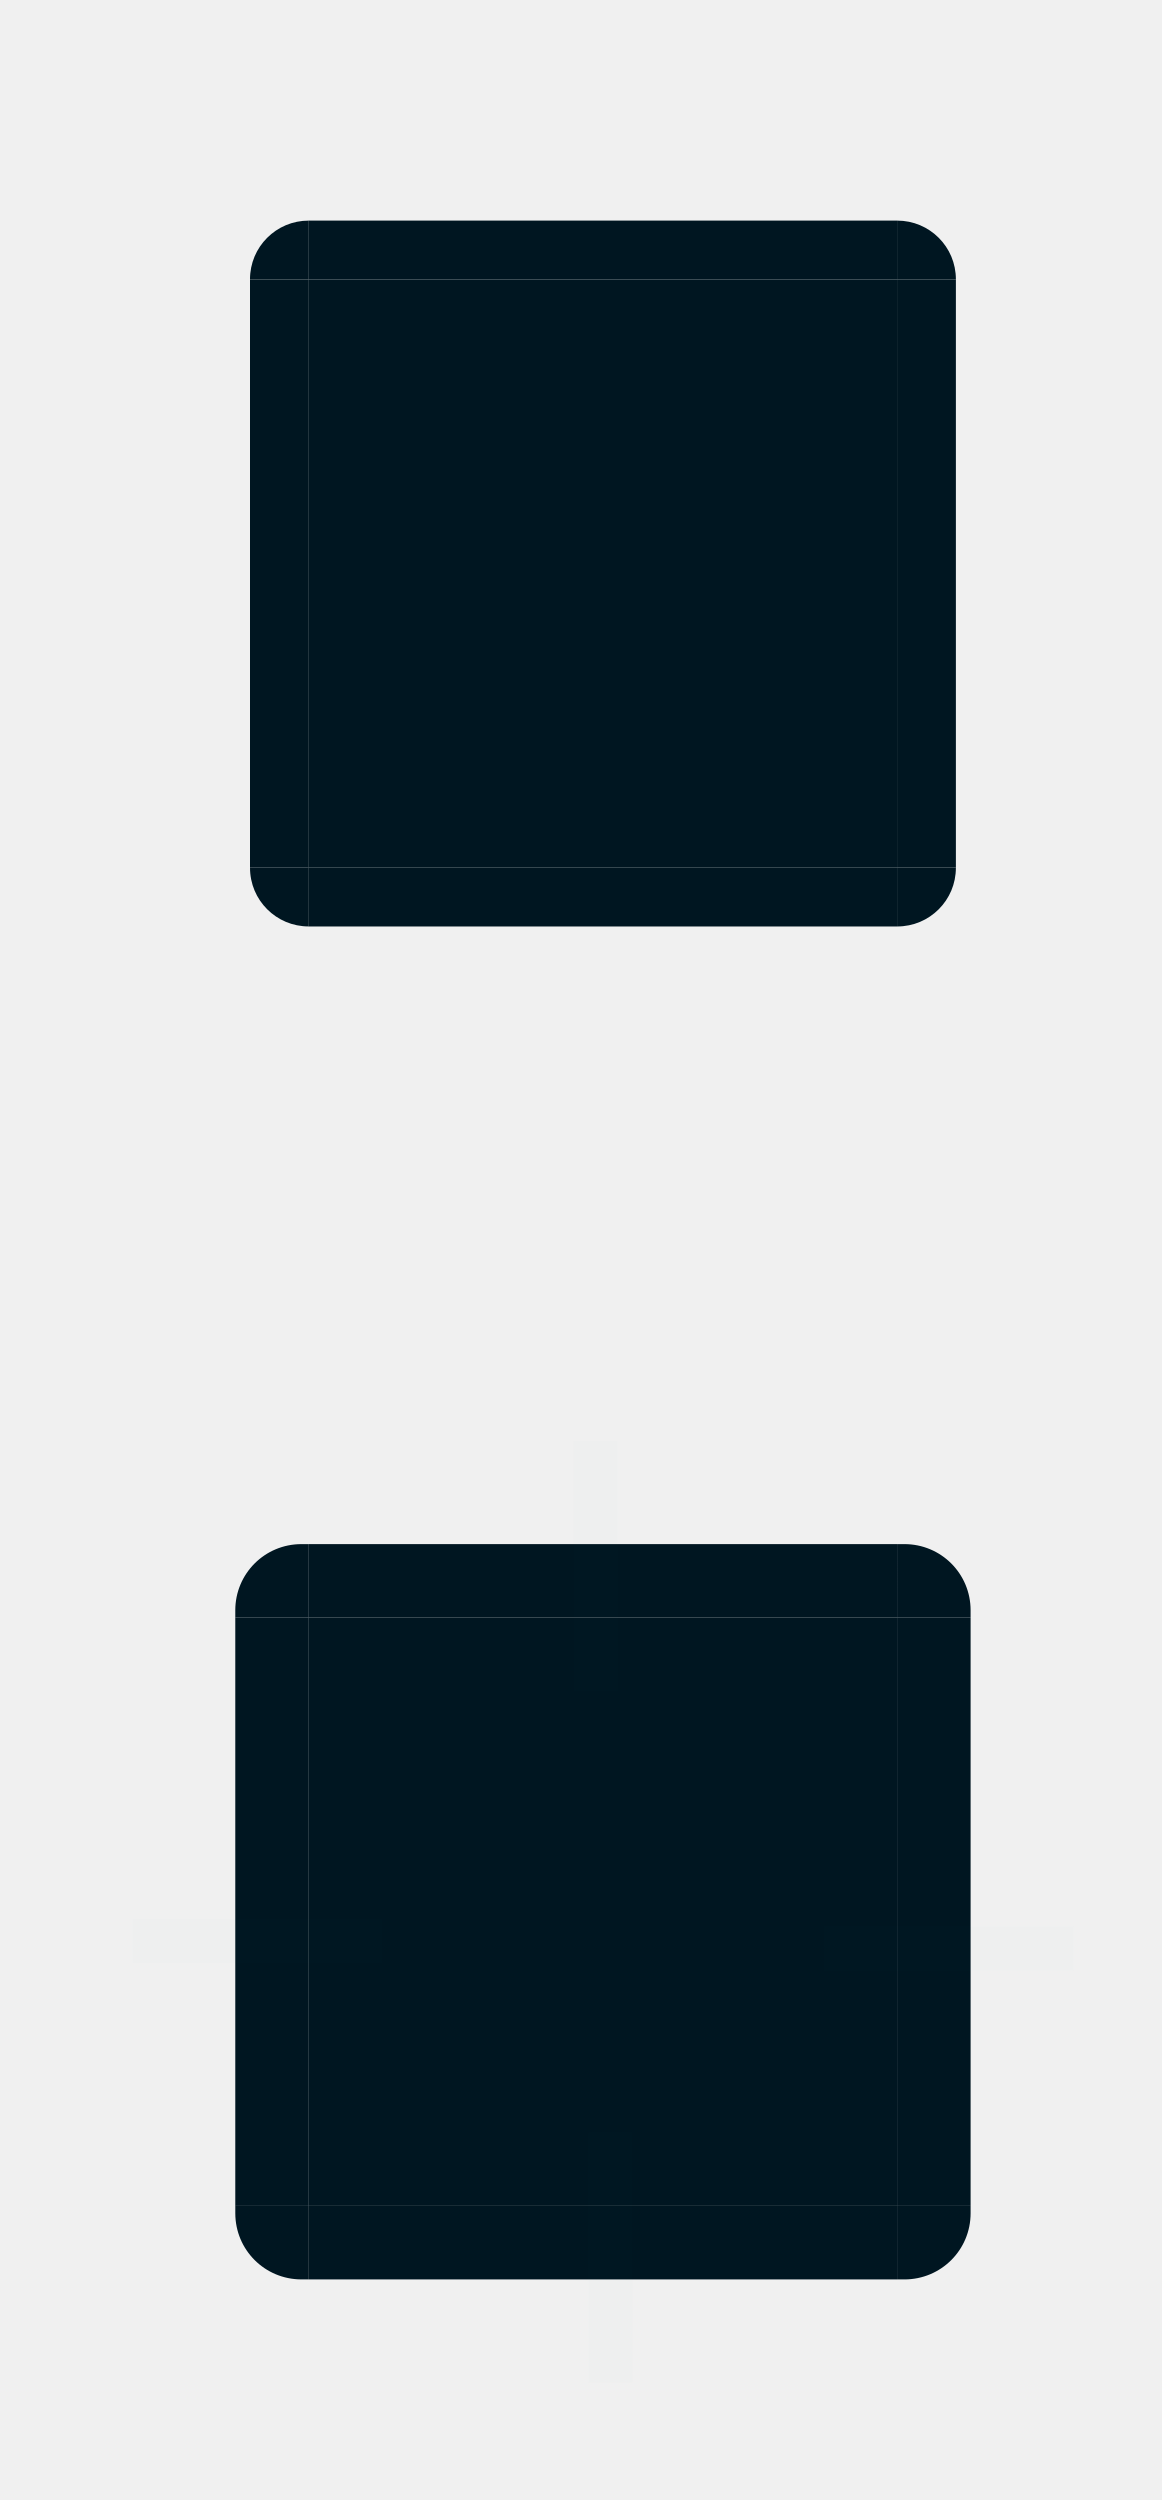
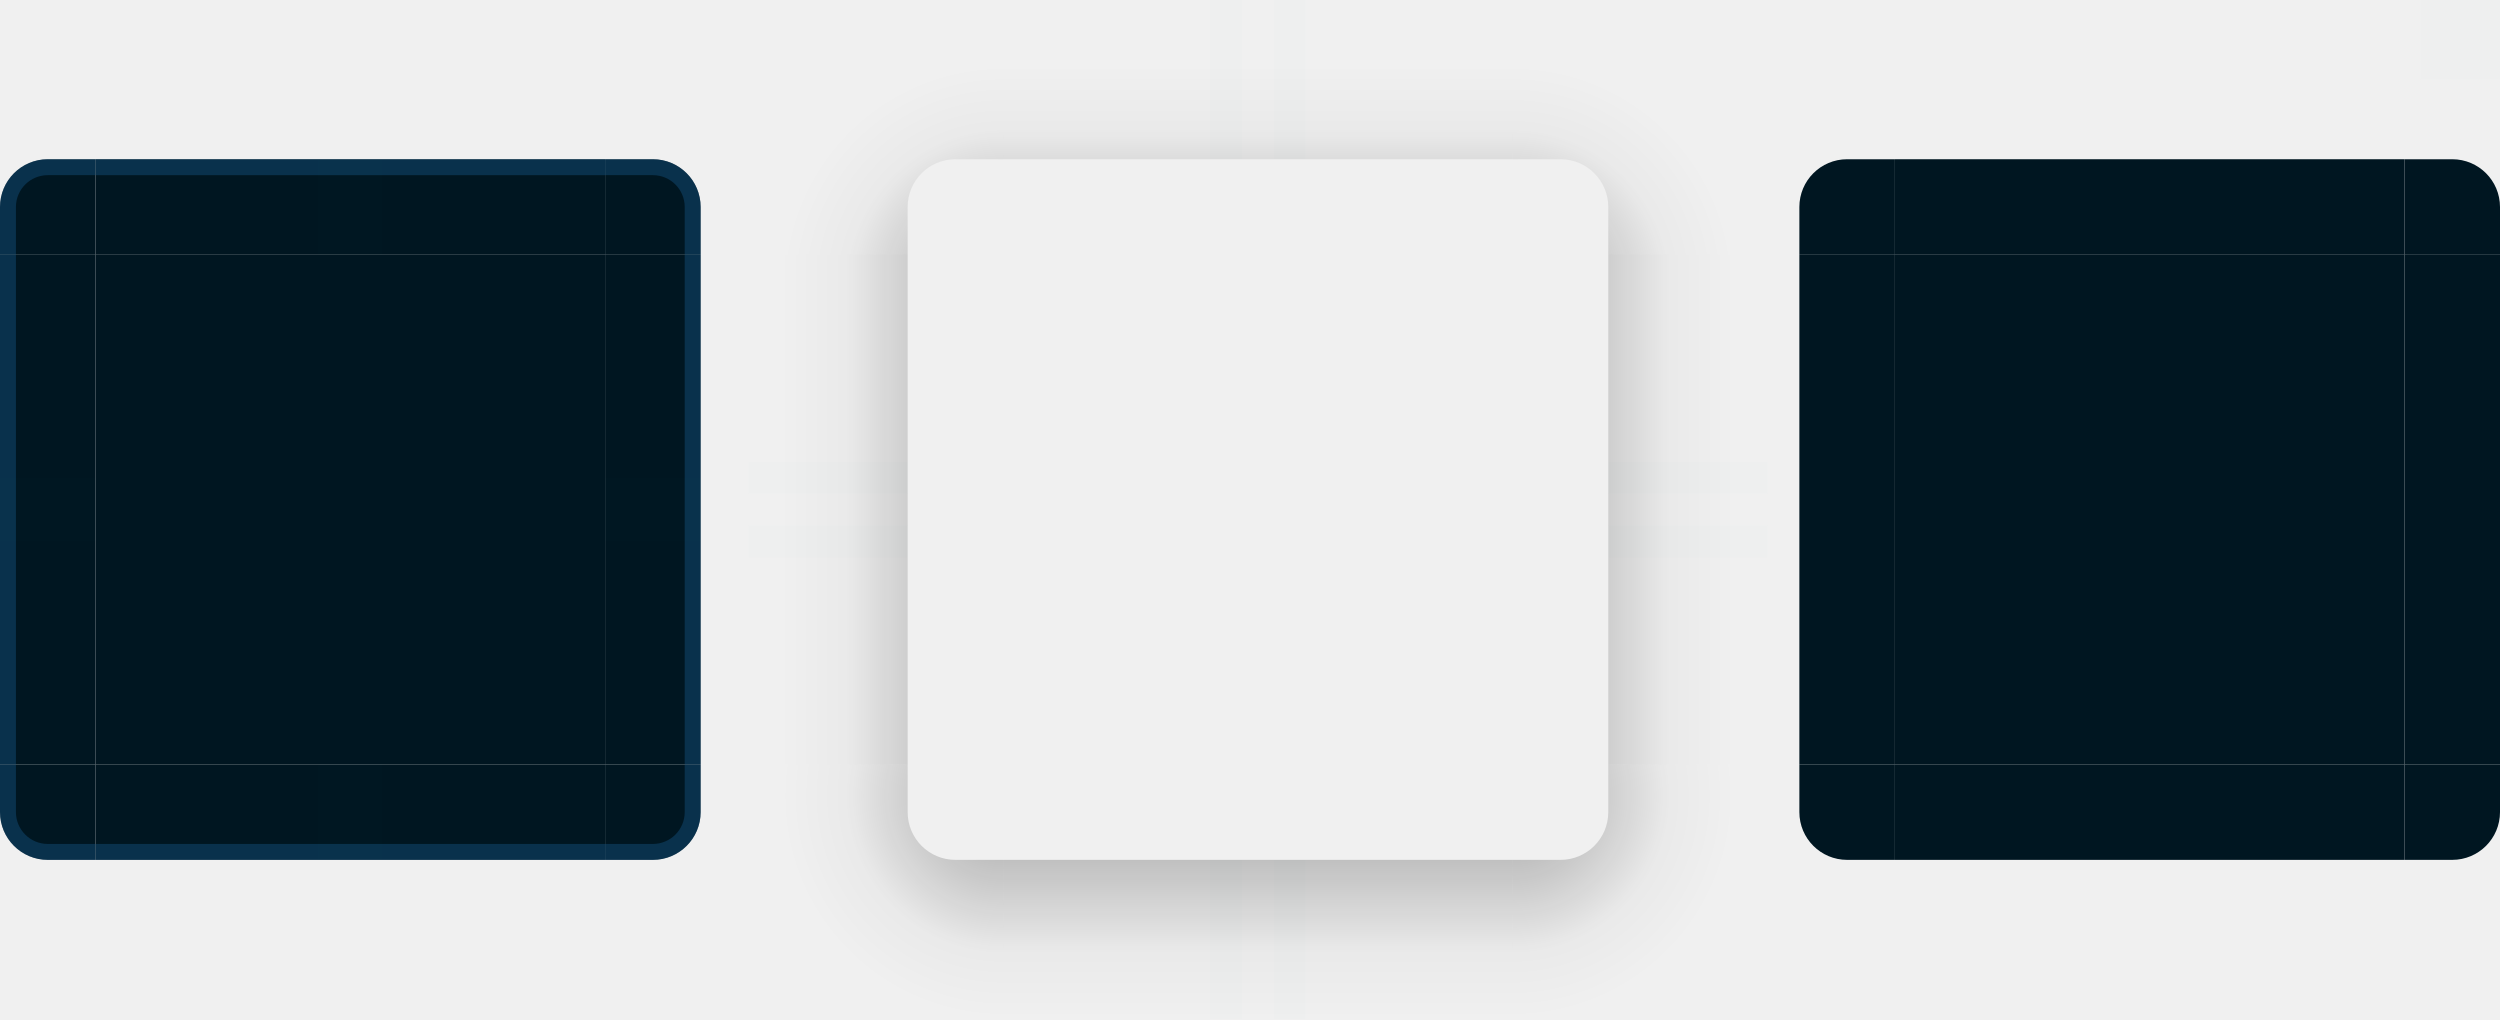
- <svg xmlns="http://www.w3.org/2000/svg" xmlns:xlink="http://www.w3.org/1999/xlink" version="1.1" id="svg2" height="170" width="79">
-   <defs id="defs4">
-     <linearGradient id="linearGradient3989">
-       <stop id="stop3991" offset="0" style="stop-color:#000000;stop-opacity:0.784;" />
-       <stop style="stop-color:#000000;stop-opacity:0.294;" offset="0.5" id="stop3997" />
-       <stop id="stop3999" offset="0.75" style="stop-color:#000000;stop-opacity:0.078;" />
-       <stop id="stop3993" offset="1" style="stop-color:#000000;stop-opacity:0;" />
+ <svg xmlns="http://www.w3.org/2000/svg" xmlns:xlink="http://www.w3.org/1999/xlink" id="svg2" height="64" viewBox="0 0 157 64" width="157" version="1.1">
+   <style id="current-color-scheme" type="text/css">.ColorScheme-Highlight { color:#1d212f; }
+ .ColorScheme-Background { 
+     color:#1d2030;
+     stop-color:#1d2030;
+ }
+ </style>
+   <defs id="defs15">
+     <style type="text/css" id="style5" />
+     <linearGradient id="shadow-side" gradientUnits="userSpaceOnUse">
+       <stop id="stop1762" offset="0" style="stop-color:#000;stop-opacity:.2" />
+       <stop id="stop1760" offset=".333" style="stop-color:#000;stop-opacity:.1" />
+       <stop id="stop1758" offset=".5" style="stop-color:#000;stop-opacity:.05" />
+       <stop id="stop1756" offset=".583" style="stop-color:#000;stop-opacity:.025" />
+       <stop id="stop1754" offset="1" style="stop-color:#000;stop-opacity:0" />
    </linearGradient>
-     <linearGradient id="linearGradient3115">
-       <stop style="stop-color:#ffffff;stop-opacity:1;" offset="0" id="stop3117" />
-       <stop id="stop3119" offset="0.385" style="stop-color:#000000;stop-opacity:0.255;" />
-       <stop style="stop-color:#000000;stop-opacity:0.094;" offset="0.692" id="stop3121" />
-       <stop style="stop-color:#000000;stop-opacity:0;" offset="1" id="stop3123" />
+     <linearGradient id="shadow-corner" gradientUnits="userSpaceOnUse">
+       <stop id="stop11958" offset="0" style="stop-color:#000;stop-opacity:1" />
+       <stop id="stop11960" offset=".286" style="stop-color:#000;stop-opacity:.2" />
+       <stop id="stop11962" offset=".524" style="stop-color:#000;stop-opacity:.1" />
+       <stop id="stop11966" offset=".643" style="stop-color:#000;stop-opacity:.05" />
+       <stop id="stop11968" offset=".702" style="stop-color:#000;stop-opacity:.025" />
+       <stop id="stop11970" offset="1" style="stop-color:#000;stop-opacity:0" />
    </linearGradient>
-     <linearGradient id="linearGradient3105">
-       <stop style="stop-color:#ffffff;stop-opacity:1;" offset="0" id="stop3107" />
-       <stop id="stop3109" offset="0.385" style="stop-color:#000000;stop-opacity:0.255;" />
-       <stop style="stop-color:#000000;stop-opacity:0.094;" offset="0.692" id="stop3111" />
-       <stop style="stop-color:#000000;stop-opacity:0;" offset="1" id="stop3113" />
-     </linearGradient>
-     <linearGradient id="linearGradient3095">
-       <stop style="stop-color:#ffffff;stop-opacity:1;" offset="0" id="stop3097" />
-       <stop id="stop3099" offset="0.385" style="stop-color:#000000;stop-opacity:0.314;" />
-       <stop style="stop-color:#000000;stop-opacity:0.118;" offset="0.692" id="stop3101" />
-       <stop style="stop-color:#000000;stop-opacity:0;" offset="1" id="stop3103" />
-     </linearGradient>
-     <linearGradient id="linearGradient3085">
-       <stop style="stop-color:#ffffff;stop-opacity:1;" offset="0" id="stop3087" />
-       <stop id="stop3089" offset="0.385" style="stop-color:#000000;stop-opacity:0.255;" />
-       <stop style="stop-color:#000000;stop-opacity:0.094;" offset="0.692" id="stop3091" />
-       <stop style="stop-color:#000000;stop-opacity:0;" offset="1" id="stop3093" />
-     </linearGradient>
-     <linearGradient id="linearGradient3884">
-       <stop id="stop3886" offset="0" style="stop-color:#000000;stop-opacity:0.314;" />
-       <stop style="stop-color:#000000;stop-opacity:0.118;" offset="0.5" id="stop3892" />
-       <stop id="stop3888" offset="1" style="stop-color:#000000;stop-opacity:0;" />
-     </linearGradient>
-     <linearGradient id="linearGradient3827">
-       <stop id="stop3829" offset="0" style="stop-color:#ffffff;stop-opacity:1;" />
-       <stop style="stop-color:#000000;stop-opacity:0.255;" offset="0.455" id="stop3835" />
-       <stop id="stop3837" offset="0.727" style="stop-color:#000000;stop-opacity:0.094;" />
-       <stop id="stop3831" offset="1" style="stop-color:#000000;stop-opacity:0;" />
-     </linearGradient>
-     <radialGradient gradientTransform="matrix(1.999999,-4.7534163e-7,4.7534182e-7,2,-44.99998,-4.99998)" gradientUnits="userSpaceOnUse" r="6.5" fy="5" fx="45" cy="5" cx="45" id="radialGradient3833" xlink:href="#linearGradient3095" />
-     <radialGradient r="6.5" fy="5" fx="45" cy="5" cx="45" gradientTransform="matrix(1.999999,6.4082701e-6,-6.4082513e-6,1.999994,-44.99994,-5.000256)" gradientUnits="userSpaceOnUse" id="radialGradient3849" xlink:href="#linearGradient3095" />
-     <radialGradient r="6.5" fy="5" fx="45" cy="5" cx="45" gradientTransform="matrix(1.999999,-3.9824053e-7,3.9823958e-7,1.999994,-44.99998,-4.99995)" gradientUnits="userSpaceOnUse" id="radialGradient3861" xlink:href="#linearGradient3095" />
-     <radialGradient r="6.5" fy="5" fx="45" cy="5" cx="45" gradientTransform="matrix(2,3.2965234e-7,-3.2965237e-7,2,-44.99999,-5.000015)" gradientUnits="userSpaceOnUse" id="radialGradient3873" xlink:href="#linearGradient3095" />
-     <linearGradient gradientUnits="userSpaceOnUse" y2="709.362" x2="253" y1="717.362" x1="253" id="linearGradient3890" xlink:href="#linearGradient3884" />
-     <linearGradient gradientUnits="userSpaceOnUse" y2="711.362" x2="253" y1="717.362" x1="253" id="linearGradient3890-6" xlink:href="#linearGradient3884-0" />
-     <linearGradient id="linearGradient3884-0">
-       <stop id="stop3886-6" offset="0" style="stop-color:#000000;stop-opacity:0.255;" />
-       <stop style="stop-color:#000000;stop-opacity:0.094;" offset="0.5" id="stop3892-3" />
-       <stop id="stop3888-8" offset="1" style="stop-color:#000000;stop-opacity:0;" />
-     </linearGradient>
-     <linearGradient xlink:href="#linearGradient3884" id="linearGradient3920" gradientUnits="userSpaceOnUse" x1="253" y1="717.362" x2="253" y2="709.362" />
-     <linearGradient y2="709.362" x2="253" y1="717.362" x1="253" gradientUnits="userSpaceOnUse" id="linearGradient3959" xlink:href="#linearGradient3884" />
-     <linearGradient y2="709.362" x2="253" y1="717.362" x1="253" gradientUnits="userSpaceOnUse" id="linearGradient3971" xlink:href="#linearGradient3884" />
-     <radialGradient r="6.5" fy="5" fx="45" cy="5" cx="45" gradientTransform="matrix(1.692308,0,0,1.692308,-31.15384,-3.461538)" gradientUnits="userSpaceOnUse" id="radialGradient4067" xlink:href="#linearGradient3827" />
-     <radialGradient r="6.5" fy="5" fx="45" cy="5" cx="45" gradientTransform="matrix(1.692308,0,0,1.692308,-31.15384,-3.461538)" gradientUnits="userSpaceOnUse" id="radialGradient4069" xlink:href="#linearGradient3827" />
-     <radialGradient r="6.5" fy="5" fx="45" cy="5" cx="45" gradientTransform="matrix(1.692308,0,0,1.692308,-31.15384,-3.461538)" gradientUnits="userSpaceOnUse" id="radialGradient4071" xlink:href="#linearGradient3827" />
-     <radialGradient r="6.5" fy="5" fx="45" cy="5" cx="45" gradientTransform="matrix(1.692308,0,0,1.692308,-31.15384,-3.461538)" gradientUnits="userSpaceOnUse" id="radialGradient4073" xlink:href="#linearGradient3827" />
-     <linearGradient y2="711.362" x2="253" y1="717.362" x1="253" gradientUnits="userSpaceOnUse" id="linearGradient4075" xlink:href="#linearGradient3884" />
-     <linearGradient y2="711.362" x2="253" y1="717.362" x1="253" gradientUnits="userSpaceOnUse" id="linearGradient4077" xlink:href="#linearGradient3884-0" />
-     <linearGradient y2="711.362" x2="253" y1="717.362" x1="253" gradientUnits="userSpaceOnUse" id="linearGradient4079" xlink:href="#linearGradient3884-0" />
-     <linearGradient y2="711.362" x2="253" y1="717.362" x1="253" gradientUnits="userSpaceOnUse" id="linearGradient4081" xlink:href="#linearGradient3884" />
-     <clipPath id="clipPath3131" clipPathUnits="userSpaceOnUse">
-       <rect y="702.362" x="340" height="25" width="25" id="rect3143" style="fill:#ff0000;stroke:none" />
-     </clipPath>
-     <clipPath id="clipPath3135" clipPathUnits="userSpaceOnUse">
-       <rect y="702.362" x="340" height="25" width="25" id="rect3147" style="fill:#ff0000;stroke:none" />
-     </clipPath>
-     <clipPath id="clipPath62" clipPathUnits="userSpaceOnUse">
-       <rect style="fill:#ff00ff;stroke:none" id="rect3157" width="30" height="25" x="310" y="702.362" />
-     </clipPath>
-     <clipPath id="clipPath4030" clipPathUnits="userSpaceOnUse">
-       <rect y="702.362" x="340" height="25" width="25" id="rect4052" style="fill:#ff0000;stroke:none" />
-     </clipPath>
-     <clipPath id="clipPath3181" clipPathUnits="userSpaceOnUse">
-       <rect style="fill:#008000;fill-opacity:1;stroke:none" id="rect3103" width="25" height="25" x="416" y="816.362" />
-     </clipPath>
-     <clipPath id="clipPath3180" clipPathUnits="userSpaceOnUse">
-       <rect style="fill:#008000;fill-opacity:1;stroke:none" id="rect3112" width="25" height="25" x="361" y="816.362" />
-     </clipPath>
-     <clipPath id="clipPath3184" clipPathUnits="userSpaceOnUse">
-       <rect style="fill:#ffff00;fill-opacity:1;stroke:none" id="rect3126" width="30" height="25" x="386" y="816.362" />
-     </clipPath>
-     <clipPath id="clipPath73" clipPathUnits="userSpaceOnUse">
-       <rect y="871.362" x="386" height="25" width="30" id="rect3132" style="fill:#ffff00;fill-opacity:1;stroke:none" />
-     </clipPath>
-     <clipPath id="clipPath3196" clipPathUnits="userSpaceOnUse">
-       <rect style="fill:#008000;fill-opacity:1;stroke:none" id="rect3138" width="25" height="25" x="416" y="871.362" />
-     </clipPath>
-     <clipPath id="clipPath3192" clipPathUnits="userSpaceOnUse">
-       <rect y="871.362" x="361" height="25" width="25" id="rect3144" style="fill:#008000;fill-opacity:1;stroke:none" />
-     </clipPath>
-     <clipPath id="clipPath80" clipPathUnits="userSpaceOnUse">
-       <rect y="-386" x="841.362" height="25" width="30" id="rect3164" style="fill:#008000;fill-opacity:1;stroke:none" transform="rotate(90)" />
-     </clipPath>
-     <clipPath id="clipPath3190" clipPathUnits="userSpaceOnUse">
-       <rect y="-441" x="841.362" height="25" width="30" id="rect3172" style="fill:#008000;fill-opacity:1;stroke:none" transform="rotate(90)" />
-     </clipPath>
-     <clipPath id="clipPath3105" clipPathUnits="userSpaceOnUse">
-       <path clip-path="none" id="path3107" d="m 635,787.362 h 25 v 25 h -25 z" style="fill:#00000f;fill-opacity:1;stroke:none" />
-     </clipPath>
-     <clipPath id="clipPath3103" clipPathUnits="userSpaceOnUse">
-       <path style="fill:#00000f;fill-opacity:1;stroke:none" d="m 580,787.362 h 25 v 25 h -25 z" id="path3105" />
-     </clipPath>
-     <clipPath id="clipPath90" clipPathUnits="userSpaceOnUse">
-       <path style="fill:#00000f;fill-opacity:1;stroke:none" d="m 605,787.362 h 30 v 25 h -30 z" id="path88" />
-     </clipPath>
-     <clipPath id="clipPath3102" clipPathUnits="userSpaceOnUse">
-       <path style="fill:#00000f;fill-opacity:1;stroke:none" d="m 635,842.362 h 25 v 25 h -25 z" id="path3104" />
-     </clipPath>
-     <clipPath id="clipPath3101" clipPathUnits="userSpaceOnUse">
-       <path style="fill:#00000f;fill-opacity:1;stroke:none" d="m 580,842.362 h 25 v 25 h -25 z" id="path3103" />
-     </clipPath>
-     <clipPath id="clipPath3109" clipPathUnits="userSpaceOnUse">
-       <path style="fill:#00000f;fill-opacity:1;stroke:none" d="m 635,812.362 h 25 v 30 h -25 z" id="path3101" />
-     </clipPath>
-     <clipPath id="clipPath3107" clipPathUnits="userSpaceOnUse">
-       <path style="fill:#00000f;fill-opacity:1;stroke:none" d="m 605,842.362 h 30 v 25 h -30 z" id="path3109" />
-     </clipPath>
-     <clipPath id="clipPath102" clipPathUnits="userSpaceOnUse">
-       <path id="path100" d="m 605,812.362 v 30 h -25 v -30 z" style="fill:#00000f;fill-opacity:1;stroke:none" />
-     </clipPath>
-     <filter style="color-interpolation-filters:sRGB" y="-0.2" x="-0.2" height="10" width="10" id="filter3961">
-       <feFlood result="flood" flood-color="rgb(0,0,0)" flood-opacity="0.5" id="feFlood3963" />
-       <feComposite result="composite1" operator="in" in="flood" in2="SourceGraphic" id="feComposite3965" />
-       <feGaussianBlur result="blur" stdDeviation="6" id="feGaussianBlur3967" />
-       <feOffset result="offset" dy="0" dx="0" id="feOffset3969" />
-       <feComposite result="composite2" operator="over" in="SourceGraphic" in2="offset" id="feComposite3971" />
-     </filter>
-     <clipPath id="clipPath4002" clipPathUnits="userSpaceOnUse">
-       <rect ry="4.5911967e-13" y="767.362" x="525" height="30" width="30" id="rect4014" style="fill:#000000;fill-opacity:1;stroke:none" />
-     </clipPath>
-     <clipPath id="clipPath4009" clipPathUnits="userSpaceOnUse">
-       <rect ry="4.5911967e-13" y="767.362" x="510" height="30" width="10" id="rect4031" style="fill:#000000;fill-opacity:1;stroke:none" />
-     </clipPath>
-     <linearGradient y2="711.362" x2="253" y1="717.362" x1="253" gradientUnits="userSpaceOnUse" id="linearGradient3971-9" xlink:href="#linearGradient3884-9" />
-     <linearGradient id="linearGradient3884-9">
-       <stop id="stop3886-4" offset="0" style="stop-color:#000000;stop-opacity:0.255;" />
-       <stop style="stop-color:#000000;stop-opacity:0.094;" offset="0.5" id="stop3892-9" />
-       <stop id="stop3888-6" offset="1" style="stop-color:#000000;stop-opacity:0;" />
-     </linearGradient>
-     <linearGradient y2="711.362" x2="253" y1="717.362" x1="253" gradientUnits="userSpaceOnUse" id="linearGradient3959-4" xlink:href="#linearGradient3884-0-2" />
-     <linearGradient id="linearGradient3884-0-2">
-       <stop id="stop3886-6-3" offset="0" style="stop-color:#000000;stop-opacity:0.255;" />
-       <stop style="stop-color:#000000;stop-opacity:0.094;" offset="0.5" id="stop3892-3-9" />
-       <stop id="stop3888-8-5" offset="1" style="stop-color:#000000;stop-opacity:0;" />
-     </linearGradient>
-     <linearGradient xlink:href="#linearGradient3884-0-2" id="linearGradient3920-5" gradientUnits="userSpaceOnUse" x1="253" y1="717.362" x2="253" y2="711.362" />
-     <linearGradient id="linearGradient3106">
-       <stop id="stop3108" offset="0" style="stop-color:#000000;stop-opacity:0.255;" />
-       <stop style="stop-color:#000000;stop-opacity:0.094;" offset="0.5" id="stop3110" />
-       <stop id="stop3112" offset="1" style="stop-color:#000000;stop-opacity:0;" />
-     </linearGradient>
-     <linearGradient gradientUnits="userSpaceOnUse" y2="711.362" x2="253" y1="717.362" x1="253" id="linearGradient3890-8" xlink:href="#linearGradient3884-9" />
-     <linearGradient id="linearGradient3115-9">
-       <stop id="stop3117-8" offset="0" style="stop-color:#000000;stop-opacity:0.255;" />
-       <stop style="stop-color:#000000;stop-opacity:0.094;" offset="0.5" id="stop3119-0" />
-       <stop id="stop3121-4" offset="1" style="stop-color:#000000;stop-opacity:0;" />
-     </linearGradient>
-     <radialGradient r="6.5" fy="5" fx="45" cy="5" cx="45" gradientTransform="matrix(1.692308,0,0,1.692308,-31.15384,-3.461538)" gradientUnits="userSpaceOnUse" id="radialGradient3873-1" xlink:href="#linearGradient3827-4" />
-     <linearGradient id="linearGradient3827-4">
-       <stop id="stop3829-1" offset="0" style="stop-color:#ffffff;stop-opacity:1;" />
-       <stop style="stop-color:#000000;stop-opacity:0.255;" offset="0.455" id="stop3835-4" />
-       <stop id="stop3837-7" offset="0.727" style="stop-color:#000000;stop-opacity:0.094;" />
-       <stop id="stop3831-2" offset="1" style="stop-color:#000000;stop-opacity:0;" />
-     </linearGradient>
-     <radialGradient r="6.5" fy="5" fx="45" cy="5" cx="45" gradientTransform="matrix(1.692308,0,0,1.692308,-31.15384,-3.461538)" gradientUnits="userSpaceOnUse" id="radialGradient3861-6" xlink:href="#linearGradient3827-4" />
-     <linearGradient id="linearGradient3130">
-       <stop id="stop3132" offset="0" style="stop-color:#ffffff;stop-opacity:1;" />
-       <stop style="stop-color:#000000;stop-opacity:0.255;" offset="0.455" id="stop3134" />
-       <stop id="stop3136" offset="0.727" style="stop-color:#000000;stop-opacity:0.094;" />
-       <stop id="stop3138" offset="1" style="stop-color:#000000;stop-opacity:0;" />
-     </linearGradient>
-     <radialGradient r="6.5" fy="5" fx="45" cy="5" cx="45" gradientTransform="matrix(1.692308,0,0,1.692308,-31.15384,-3.461538)" gradientUnits="userSpaceOnUse" id="radialGradient3849-5" xlink:href="#linearGradient3827-4" />
-     <linearGradient id="linearGradient3141">
-       <stop id="stop3143" offset="0" style="stop-color:#ffffff;stop-opacity:1;" />
-       <stop style="stop-color:#000000;stop-opacity:0.255;" offset="0.455" id="stop3145" />
-       <stop id="stop3147" offset="0.727" style="stop-color:#000000;stop-opacity:0.094;" />
-       <stop id="stop3149" offset="1" style="stop-color:#000000;stop-opacity:0;" />
-     </linearGradient>
-     <radialGradient gradientTransform="matrix(1.692308,0,0,1.692308,-31.15384,-3.461538)" gradientUnits="userSpaceOnUse" r="6.5" fy="5" fx="45" cy="5" cx="45" id="radialGradient3833-8" xlink:href="#linearGradient3827-4" />
-     <linearGradient id="linearGradient3152">
-       <stop id="stop3154" offset="0" style="stop-color:#ffffff;stop-opacity:1;" />
-       <stop style="stop-color:#000000;stop-opacity:0.255;" offset="0.455" id="stop3156" />
-       <stop id="stop3158" offset="0.727" style="stop-color:#000000;stop-opacity:0.094;" />
-       <stop id="stop3160" offset="1" style="stop-color:#000000;stop-opacity:0;" />
-     </linearGradient>
-     <radialGradient r="6.5" fy="5" fx="45" cy="5" cx="45" gradientTransform="matrix(1.692308,0,0,1.692308,813.8462,881.9006)" gradientUnits="userSpaceOnUse" id="radialGradient4361" xlink:href="#linearGradient3827-4" />
-     <linearGradient y2="-952.362" x2="80" y1="-967.362" x1="80" gradientUnits="userSpaceOnUse" id="linearGradient4243" xlink:href="#linearGradient3763" />
-     <linearGradient id="linearGradient3763">
-       <stop id="stop3765" offset="0" style="stop-color:#000000;stop-opacity:0.745;" />
-       <stop style="stop-color:#000000;stop-opacity:0.275;" offset="0.5" id="stop3773" />
-       <stop id="stop3775" offset="0.75" style="stop-color:#000000;stop-opacity:0.067;" />
-       <stop id="stop3767" offset="1" style="stop-color:#000000;stop-opacity:0;" />
-     </linearGradient>
+     <linearGradient xlink:href="#shadow-side" id="linearGradient1734" gradientUnits="userSpaceOnUse" x1="16" y1="6" x2="16" y2="16" />
+     <linearGradient xlink:href="#shadow-side" id="linearGradient1984" gradientUnits="userSpaceOnUse" x1="12" y1="16" x2="2" y2="16" />
+     <linearGradient xlink:href="#shadow-side" id="linearGradient4945" gradientUnits="userSpaceOnUse" x1="16" y1="14" x2="16" y2="4" />
+     <linearGradient xlink:href="#shadow-side" id="linearGradient8667" gradientUnits="userSpaceOnUse" x1="4" y1="16" x2="14" y2="16" />
+     <radialGradient xlink:href="#shadow-corner" id="radialGradient3268" cx="95" cy="50" fx="95" fy="50" r="6.5" gradientUnits="userSpaceOnUse" gradientTransform="matrix(0,2.153846,-2.153846,0,107.6923,-202.6154)" />
+     <radialGradient xlink:href="#shadow-corner" id="radialGradient3268-4" cx="95" cy="50" fx="95" fy="50" r="6.5" gradientUnits="userSpaceOnUse" gradientTransform="matrix(0,2.153846,-2.153846,0,107.6923,-202.6154)" />
+     <radialGradient xlink:href="#shadow-corner" id="radialGradient3268-6" cx="93.143" cy="50" fx="93.143" fy="50" r="6.5" gradientUnits="userSpaceOnUse" gradientTransform="matrix(0,2.153846,-2.153846,0,107.6923,-202.6154)" />
+     <radialGradient xlink:href="#shadow-corner" id="radialGradient3268-6-6" cx="93.143" cy="50" fx="93.143" fy="50" r="6.5" gradientUnits="userSpaceOnUse" gradientTransform="matrix(0,2.153846,-2.153846,0,107.6923,-202.6154)" />
  </defs>
-   <g transform="translate(-973.3296,-1030.159)" id="layer1">
-     <g id="center" transform="translate(-243.9996,31.00003)">
-       <rect y="1109.159" x="1238.33" height="40" width="40" id="rect1168" style="opacity:1;fill:#001621;fill-opacity:1;stroke:none" />
-     </g>
-     <g transform="matrix(-1,0,0,1.111111,2191.659,-36.68411)" id="left">
-       <g id="right-1-7" transform="matrix(0,0.9999991,-1,0,2249.489,-99.16894)">
-         <path id="rect1060-9-1-0" style="opacity:1;fill:#001621;fill-opacity:1;stroke:none" d="m 1158.33,1047.159 h 36 v 5 h -36 z" />
-       </g>
-       <rect style="opacity:0.4;fill:#ff0000;fill-opacity:0;stroke:none;stroke-width:0.816" id="rect1095-2" width="10" height="2" x="1199.33" y="1081.159" />
-     </g>
-     <g id="top" transform="matrix(0,-1,1.111112,0,-182.5149,2337.489)">
-       <g id="right-1-0-6" transform="matrix(0,0.9999991,-1,0,2249.489,-99.16894)">
-         <path id="rect1060-9-1-3-6" style="opacity:1;fill:#001621;fill-opacity:1;stroke:none" d="m 1158.33,1047.159 h 36 v 5 h -36 z" />
-       </g>
-       <rect style="opacity:0.4;fill:#ff0000;fill-opacity:0;stroke:none;stroke-width:0.816" id="rect1095-6-1" width="10" height="2" x="1199.33" y="1081.159" />
-     </g>
-     <g id="bottom" transform="matrix(0,1,1.111112,0,-182.515,-17.16992)">
-       <g id="right-1-0" transform="matrix(0,0.9999991,-1,0,2249.489,-99.16894)">
-         <path id="rect1060-9-1-3" style="opacity:1;fill:#001621;fill-opacity:1;stroke:none" d="m 1158.33,1047.16 h 36 v 5 h -36 z" />
-       </g>
-       <rect style="opacity:0.4;fill:#ff0000;fill-opacity:0;stroke:none;stroke-width:0.816" id="rect1095-6" width="10" height="2" x="1199.33" y="1081.159" />
-     </g>
-     <g transform="matrix(1,0,0,1.111112,-162.9995,-36.68527)" id="right">
-       <g id="right-1" transform="matrix(0,0.9999991,-1,0,2249.489,-99.16894)">
-         <path id="rect1060-9-1" style="opacity:1;fill:#001621;fill-opacity:1;stroke:none" d="m 1158.33,1047.159 h 36 v 5 h -36 z" />
-       </g>
-       <rect style="opacity:0.4;fill:#ff0000;fill-opacity:0;stroke:none;stroke-width:0.816" id="rect1095" width="10" height="2" x="1199.33" y="1081.159" />
-     </g>
-     <path clip-path="url(#clipPath3105)" style="opacity:0;fill:#ffffff;fill-opacity:0.176;stroke:none" d="m 366.071,702.648 v 4 h 4 v -1 c 0,-1.662 -1.338,-3 -3,-3 z" id="path3100" />
-     <g transform="matrix(0,1,1,0,-51.82973,-28.17008)" id="mask-left">
-       <g id="g1068" transform="matrix(0,-1.999993,-1.111111,0,2241.065,1144.159)">
-         <path style="fill:#001621;fill-opacity:1;stroke:none;opacity:1" d="m 49,1011.362 h 2 v 36 h -2 z" id="path1066" />
-       </g>
-       <g style="fill:#e3f4d7;fill-opacity:0" transform="matrix(0,2,-1.111111,0,2241.065,944.1594)" id="g1092">
-         <path id="path1000" d="m 45,1011.362 h 5 v 36 h -5 z" style="fill:#e3f4d7;fill-opacity:0;stroke:none" />
-       </g>
-     </g>
-     <g id="mask-right" transform="rotate(90,1054.33,1026.159)">
-       <g transform="matrix(0,-1.999993,-1.111111,0,2241.065,1144.159)" id="g1098">
-         <path id="path1006" d="m 49,1011.362 h 2 v 36 h -2 z" style="fill:#001621;fill-opacity:1;stroke:none;opacity:1" />
-       </g>
-       <g id="g1102" transform="matrix(0,2,-1.111111,0,2241.065,944.1594)" style="fill:#e3f4d7;fill-opacity:0">
-         <path style="fill:#e3f4d7;fill-opacity:0;stroke:none" d="m 45,1011.362 h 5 v 36 h -5 z" id="path195" />
-       </g>
-     </g>
-     <g id="mask-bottom" transform="matrix(1,0,0,-1,-82.99985,2135.319)">
-       <g transform="matrix(0,-1.999993,-1.111111,0,2241.065,1144.159)" id="g1108">
-         <path id="path199" d="m 49,1011.362 h 2 v 36 h -2 z" style="fill:#001621;fill-opacity:1;stroke:none;opacity:1" />
-       </g>
-       <g id="g1112" transform="matrix(0,2,-1.111111,0,2241.065,944.1594)" style="fill:#e3f4d7;fill-opacity:0">
-         <path style="fill:#e3f4d7;fill-opacity:0;stroke:none" d="m 45,1011.362 h 5 v 36 h -5 z" id="path1100" />
-       </g>
-     </g>
-     <g id="mask-top" transform="translate(-82.99985,3.000053)">
-       <g id="g1118" transform="matrix(0,-1.999993,-1.111111,0,2241.065,1144.159)">
-         <path style="fill:#001621;fill-opacity:1;stroke:none;stroke-width:1.118;opacity:1" d="m 49,1011.362 h 2 v 36 h -2 z" id="path1106" />
-       </g>
-       <g style="fill:#e3f4d7;fill-opacity:0" transform="matrix(0,2,-1.111111,0,2241.065,944.1594)" id="g1122">
-         <path id="path207" d="m 45,1011.362 h 5 v 36 h -5 z" style="fill:#e3f4d7;fill-opacity:0;stroke:none" />
-       </g>
-     </g>
-     <rect style="fill:#001621;fill-opacity:1;stroke:none;stroke-width:1.054;opacity:1" id="mask-center" width="40" height="40" x="994.33" y="1049.16" />
-     <rect style="fill:#008080;fill-opacity:1;stroke:none;stroke-width:1.844;opacity:0.01" id="hint-right-margin" width="17" height="3" x="1029.329" y="1161.159" />
-     <rect y="1128.159" x="1012.331" height="17" width="3" id="hint-top-margin" style="fill:#008080;fill-opacity:1;stroke:none;stroke-width:1.844;opacity:0.01" />
-     <rect y="1160.659" x="982.33" height="3" width="17" id="hint-left-margin" style="fill:#008080;fill-opacity:1;stroke:none;stroke-width:1.844;opacity:0.01" />
-     <rect transform="rotate(90)" style="fill:#008080;fill-opacity:1;stroke:none;stroke-width:1.844;opacity:0.01" id="hint-bottom-margin" width="17" height="3" x="1175.159" y="-1016.331" />
-     <g id="mask-topright" transform="translate(-82.99982,-0.9999018)">
-       <rect style="fill:#00ffff;fill-opacity:0" id="rect1096" width="12" height="12" x="1117.33" y="1038.159" />
-       <g id="topright-3" transform="translate(-71,-5.00004)">
-         <path d="m 1192.33,1055.159 c 0,-0.554 -0.111,-1.082 -0.312,-1.56 -0.202,-0.479 -0.494,-0.908 -0.856,-1.27 -0.361,-0.361 -0.793,-0.655 -1.271,-0.857 -0.479,-0.202 -1.007,-0.312 -1.561,-0.312 v 4 z" style="opacity:1;fill:#001621;fill-opacity:1;stroke-width:17.889" id="rect1025" />
-       </g>
-     </g>
-     <g id="bottomright" transform="matrix(1,0,0,-1,-82.99953,2230.319)">
-       <rect style="fill:#00ffff;fill-opacity:0" id="rect1096-5" width="12" height="12" x="1117.33" y="1038.159" />
-       <g id="topright-3-3" transform="translate(-71,-5.00004)">
-         <path id="path1005-6-5" style="opacity:1;fill:#001621;fill-opacity:1;stroke-width:16.866" d="m 1188.33,1050.159 v 1 4 h 4 1 v -0.5 c 0,-2.493 -2.007,-4.5 -4.5,-4.5 z" />
-       </g>
-     </g>
-     <g id="bottomleft" transform="rotate(180,1055.83,1115.159)">
-       <rect style="fill:#00ffff;fill-opacity:0" id="rect1096-5-1" width="12" height="12" x="1117.33" y="1038.159" />
-       <g id="topright-3-3-2" transform="translate(-71,-5.00004)">
-         <path id="path1005-6-5-7" style="opacity:1;fill:#001621;fill-opacity:1;stroke-width:16.866" d="m 1188.33,1050.159 v 1 4 l 4,-10e-5 h 1 v -0.5 c 0,-2.493 -2.007,-4.5 -4.5,-4.5 z" />
-       </g>
-     </g>
-     <g id="topleft" transform="matrix(-1,0,0,1,2111.659,90.0001)">
-       <rect style="fill:#00ffff;fill-opacity:0" id="rect1096-6" width="12" height="12" x="1117.33" y="1038.159" />
-       <g id="topright-3-0" transform="translate(-71,-5.00004)">
-         <path id="path1005-6-6" style="opacity:1;fill:#001621;fill-opacity:1;stroke-width:16.866" d="m 1188.33,1050.159 v 1 l -10e-5,4 h 4 1 v -0.5 c 0,-2.493 -2.007,-4.5 -4.5,-4.5 z" />
-       </g>
-     </g>
-     <g id="mask-bottomright" transform="matrix(1,0,0,-1,-82.99979,2139.319)">
-       <rect style="fill:#00ffff;fill-opacity:0" id="rect1096-7" width="12" height="12" x="1117.33" y="1038.159" />
-       <g id="topright-3-5" transform="translate(-71,-5.00004)">
-         <path d="m 1192.33,1055.159 c 0,-0.554 -0.111,-1.082 -0.312,-1.56 -0.202,-0.479 -0.494,-0.908 -0.856,-1.27 -0.361,-0.361 -0.793,-0.655 -1.271,-0.857 -0.479,-0.202 -1.007,-0.312 -1.561,-0.312 v 4 z" style="opacity:1;fill:#001621;fill-opacity:1;stroke-width:17.889" id="rect1025-3" />
-       </g>
-     </g>
-     <g id="mask-bottomleft" transform="rotate(180,1055.83,1069.659)">
-       <rect style="fill:#00ffff;fill-opacity:0" id="rect1096-7-6" width="12" height="12" x="1117.33" y="1038.159" />
-       <g id="topright-3-5-2" transform="translate(-71,-5.00004)">
-         <path d="m 1192.33,1055.159 c 0,-0.554 -0.111,-1.082 -0.312,-1.56 -0.202,-0.479 -0.494,-0.908 -0.856,-1.27 -0.361,-0.361 -0.793,-0.655 -1.271,-0.857 -0.479,-0.202 -1.007,-0.312 -1.561,-0.312 v 4 z" style="opacity:1;fill:#001621;fill-opacity:1;stroke-width:17.889" id="rect1025-3-9" />
-       </g>
-     </g>
-     <g id="mask-topleft" transform="matrix(-1,0,0,1,2111.659,-0.9997635)">
-       <rect style="fill:#00ffff;fill-opacity:0" id="rect1096-7-6-2" width="12" height="12" x="1117.33" y="1038.159" />
-       <g id="topright-3-5-2-7" transform="translate(-71,-5.00004)">
-         <path d="m 1192.33,1055.159 c 0,-0.554 -0.111,-1.082 -0.312,-1.56 -0.202,-0.479 -0.494,-0.908 -0.856,-1.27 -0.361,-0.361 -0.793,-0.655 -1.271,-0.857 -0.479,-0.202 -1.007,-0.312 -1.561,-0.312 v 4 z" style="opacity:1;fill:#001621;fill-opacity:1;stroke-width:17.889" id="rect1025-3-9-0" />
-       </g>
-     </g>
-     <g id="topright" transform="translate(-82.99947,90.0001)">
-       <rect style="fill:#00ffff;fill-opacity:0" id="rect1096-6-3" width="12" height="12" x="1117.33" y="1038.159" />
-       <g id="topright-3-0-6" transform="translate(-71,-5.00004)">
-         <path id="path1005-6-6-0" style="opacity:1;fill:#001621;fill-opacity:1;stroke-width:16.866" d="m 1188.33,1050.159 v 1 l -10e-5,4 h 4 1 v -0.5 c 0,-2.493 -2.007,-4.5 -4.5,-4.5 z" />
-       </g>
-     </g>
+   <rect id="hint-tile-center" height="5" style="opacity:0.01;fill:#008080" width="5" x="152" y="0" />
+   <g id="top" transform="translate(6,10)">
+     <rect id="rect4152" height="6" style="fill-opacity:1;fill:#001621;opacity:1" class="ColorScheme-Background" width="32" x="0" y="0" />
+     <rect style="fill-rule:evenodd;fill:#196199;opacity:0.4;fill-opacity:0.902" class="ColorScheme-Text    ColorScheme-Highlight" id="rect3369" width="32" height="1" x="0" y="0" />
+   </g>
+   <g id="bottom" transform="translate(6,48)">
+     <rect id="rect4148" height="6" style="fill-opacity:1;fill:#001621;opacity:1" class="ColorScheme-Background" width="32" x="0" y="0" />
+     <rect style="fill-rule:evenodd;fill:#196199;opacity:0.4;fill-opacity:0.902" class="ColorScheme-Text  ColorScheme-Highlight" id="rect3369-9" width="32" height="1" x="0" y="5" />
+   </g>
+   <g id="left" transform="translate(0,16)">
+     <rect id="rect4144" height="32" style="fill-opacity:1;fill:#001621;opacity:1" class="ColorScheme-Background" width="6" x="0" y="0" />
+     <rect style="fill-rule:evenodd;fill:#196199;opacity:0.4;fill-opacity:0.902" class="ColorScheme-Text  ColorScheme-Highlight" id="rect3018-2" width="1" height="32" x="0" y="0" />
+   </g>
+   <g id="right" transform="translate(38,16)">
+     <rect id="rect4140" height="32" style="fill-opacity:1;fill:#001621;opacity:1" class="ColorScheme-Background" width="6" x="0" y="0" />
+     <rect style="fill-rule:evenodd;fill:#196199;opacity:0.4;fill-opacity:0.902" class="ColorScheme-Text  ColorScheme-Highlight" id="rect3018" width="1" height="32" x="5" y="0" />
+   </g>
+   <g id="center" transform="translate(6,16)">
+     <rect id="rect4138" height="32" style="fill-opacity:1;fill:#001621;opacity:1" class="ColorScheme-Background" width="32" x="0" y="0" />
+   </g>
+   <g id="topleft" transform="translate(0,10)">
+     <path d="M 3,0 C 1.343,0 0,1.343 0,3 V 6 H 6 V 0 Z" style="fill-opacity:1;fill:#001621;opacity:1" class="ColorScheme-Background " id="path3115" />
+     <path id="path3118-3-3" style="fill:#196199;opacity:0.4;fill-opacity:0.902" class="ColorScheme-Text  ColorScheme-Highlight" d="M 6,0 V 1 H 3 A 2,2 0 0 0 1,3 V 6 H 0 V 3 C 0,1.343 1.343,0 3,0 Z" />
+   </g>
+   <g id="topright" transform="translate(38,10)">
+     <path d="M 0,0 V 6 H 6 V 3 C 6,1.343 4.657,0 3,0 Z" style="fill-opacity:1;fill:#001621;opacity:1" class="ColorScheme-Background" id="path3118" />
+     <path id="path3118-3" style="fill:#196199;opacity:0.4;fill-opacity:0.902" class="ColorScheme-Text  ColorScheme-Highlight" d="m 38,10 v 1 h 3 a 2,2 0 0 1 2,2 v 3 h 1 v -3 c 0,-1.657 -1.343,-3 -3,-3 z" transform="translate(-38,-10)" />
+   </g>
+   <g id="bottomleft" transform="translate(0,48)">
+     <path d="M 3,6 H 6 V 0 H 0 v 3 c 0,1.657 1.343,3 3,3 z" style="fill-opacity:1;fill:#001621;opacity:1" class="ColorScheme-Background" id="path3124" />
+     <path id="path3118-3-56" style="fill:#196199;opacity:0.4;fill-opacity:0.902" class="ColorScheme-Text  ColorScheme-Highlight" d="M 6,6 V 5 H 3 A 2,2 0 0 1 1,3 V 0 H 0 v 3 c 0,1.657 1.343,3 3,3 z" />
+   </g>
+   <g id="bottomright" transform="translate(38,48)">
+     <path d="M 3,6 H 0 V 0 H 6 V 3 C 6,4.657 4.657,6 3,6 Z" style="fill-opacity:1;fill:#001621;opacity:1" class="ColorScheme-Background" id="path3121" />
+     <path id="path3118-3-5" style="fill:#196199;opacity:0.4;fill-opacity:0.902" class="ColorScheme-Text  ColorScheme-Highlight" d="M 0,6 V 5 H 3 A 2,2 0 0 0 5,3 V 0 H 6 V 3 C 6,4.657 4.657,6 3,6 Z" />
+   </g>
+   <rect id="hint-top-margin" height="6" style="fill:#008080;opacity:0.01" width="4" x="20" y="10" />
+   <rect id="hint-bottom-margin" height="6" style="fill:#008080;opacity:0.01" width="4" x="20" y="48" />
+   <rect id="hint-right-margin" height="4" style="fill:#008080;opacity:0.01" width="6" x="38" y="30" />
+   <rect id="hint-left-margin" height="4" style="fill:#008080;opacity:0.01" width="6" x="0" y="30" />
+   <rect id="hint-top-inset" height="9.99999993923e-09" style="fill:#00ff00" width="4" x="20" y="10" />
+   <rect id="hint-bottom-inset" height="9.99999993923e-09" style="fill:#00ff00" width="4" x="20" y="54" />
+   <rect id="hint-left-inset" height="4" style="fill:#00ff00" width="9.99999993923e-09" x="0" y="30" />
+   <rect id="hint-right-inset" height="4" style="fill:#00ff00" width="9.99999993923e-09" x="44" y="30" />
+   <rect id="mask-top" height="6" width="32" x="119" y="10" style="fill:#001621;fill-opacity:1" />
+   <rect id="mask-center" height="32" width="32" x="119" y="16" style="fill:#001621;fill-opacity:1" />
+   <rect id="mask-bottom" height="6" transform="scale(1,-1)" width="32" x="119" y="-54" style="fill:#001621;fill-opacity:1" />
+   <rect id="mask-left" height="32" width="6" x="113" y="16" style="fill:#001621;fill-opacity:1" />
+   <rect id="mask-right" height="32" width="6" x="151" y="16" style="fill:#001621;fill-opacity:1" />
+   <path id="mask-topleft" d="m 116,10 c -1.657,0 -3,1.343 -3,3 v 3 h 6 v -6 z" style="fill:#001621;fill-opacity:1" />
+   <path id="mask-topright" d="m 151,10 v 6 h 6 v -3 c 0,-1.657 -1.343,-3 -3,-3 z" style="fill:#001621;fill-opacity:1" />
+   <path id="mask-bottomleft" d="m 116,54 h 3 v -6 h -6 v 3 c 0,1.657 1.343,3 3,3 z" style="fill:#001621;fill-opacity:1" />
+   <path id="mask-bottomright" d="m 154,54 h -3 v -6 h 6 v 3 c 0,1.657 -1.343,3 -3,3 z" style="fill:#001621;fill-opacity:1" />
+   <rect id="rect30894" height="44" rx="3" style="fill:#ffffff;fill-rule:evenodd;opacity:0.01" width="44" x="57" y="10" ry="3" />
+   <g id="shadow-center" transform="translate(63,16)">
+     <rect id="rect4908" height="32" style="opacity:0.001;fill:#1d212f;fill-opacity:1" width="32" x="0" y="0" />
+   </g>
+   <g id="shadow-top" transform="translate(63)">
+     <rect id="st" height="10" width="32" style="fill:url(#linearGradient4945);fill-opacity:1" x="0" y="0" />
+     <rect id="rect1546" height="6" style="opacity:0.001;fill:#1d212f;fill-opacity:1;fill-rule:evenodd" width="32" y="10" x="0" />
+   </g>
+   <g id="shadow-bottom" transform="translate(63,48)">
+     <rect id="rect1546-6" height="6" style="opacity:0.001;fill:#1d212f;fill-opacity:1;fill-rule:evenodd" width="32" x="0" y="0" />
+     <rect id="sb" height="10" width="32" y="6" style="fill:url(#linearGradient1734);fill-opacity:1" x="0" />
+   </g>
+   <g id="shadow-left" transform="translate(47,16)">
+     <rect id="sl" height="32" width="10" style="fill:url(#linearGradient1984);fill-opacity:1" x="0" y="0" />
+     <rect id="rect1546-3-7" height="32" style="opacity:0.001;fill:#1d212f;fill-opacity:1;fill-rule:evenodd" width="6" x="10" y="0" />
+   </g>
+   <g id="shadow-right" transform="translate(95,16)">
+     <rect id="rect1546-3" height="32" style="opacity:0.001;fill:#1d212f;fill-opacity:1;fill-rule:evenodd" width="6" x="0" y="0" />
+     <rect id="sr" height="32" width="10" x="6" style="fill:url(#linearGradient8667);fill-opacity:1" y="0" />
+   </g>
+   <rect id="shadow-hint-top-margin" height="10" style="fill:#008080;opacity:0.01" width="2" x="76" y="0" />
+   <rect id="shadow-hint-bottom-margin" height="10" style="fill:#008080;opacity:0.01" width="2" x="76" y="54" />
+   <rect id="shadow-hint-right-margin" height="2" style="fill:#008080;opacity:0.01" width="10" x="101" y="33" />
+   <rect id="shadow-hint-left-margin" height="2" style="fill:#008080;opacity:0.01" width="10" x="47" y="29" />
+   <rect id="shadow-hint-top-inset" height="10" style="fill:#008080;opacity:0.01" width="2" x="80" y="0" />
+   <rect id="shadow-hint-bottom-inset" height="10" style="fill:#008080;opacity:0.01" width="2" x="80" y="54" />
+   <rect id="shadow-hint-right-inset" height="2" style="fill:#008080;opacity:0.01" width="10" x="101" y="29" />
+   <rect id="shadow-hint-left-inset" height="2" style="fill:#008080;opacity:0.01" width="10" x="47" y="33" />
+   <g id="shadow-bottomright" transform="translate(95,48)">
+     <path d="M 3,6 H 0 V 0 H 6 V 3 C 6,4.657 4.657,6 3,6 Z" style="opacity:0.001;fill:#1d212f;fill-opacity:1" id="path95" />
+     <path id="path2368" style="fill:url(#radialGradient3268);fill-opacity:1;fill-rule:evenodd;stroke-width:1" d="M 6,0 V 3 C 6,4.657 4.657,6 3,6 H 0 V 16 H 3 A 13,13 0 0 0 16,3 V 0 Z" />
+   </g>
+   <g id="shadow-bottomright-9" transform="translate(95,48)" />
+   <g id="shadow-bottomleft" transform="matrix(-1,0,0,1,63,48)">
+     <path d="M 3,6 H 0 V 0 H 6 V 3 C 6,4.657 4.657,6 3,6 Z" style="opacity:0.001;fill:#1d212f;fill-opacity:1" id="path95-1" />
+     <path id="path2368-0" style="fill:url(#radialGradient3268-4);fill-opacity:1;fill-rule:evenodd;stroke-width:1" d="M 6,0 V 3 C 6,4.657 4.657,6 3,6 H 0 V 16 H 3 C 10.18,16 16,10.18 16,3 V 0 Z" />
+   </g>
+   <g id="shadow-topright" transform="matrix(1,0,0,-1,95,16)">
+     <path d="M 3,6 H 0 V 0 H 6 V 3 C 6,4.657 4.657,6 3,6 Z" style="opacity:0.001;fill:#1d212f;fill-opacity:1" id="path95-4" />
+     <path id="path2368-7" style="fill:url(#radialGradient3268-6);fill-opacity:1;fill-rule:evenodd;stroke-width:1" d="M 6,0 V 3 C 6,4.657 4.657,6 3,6 H 0 V 16 H 3 C 10.18,16 16,10.18 16,3 V 0 Z" />
+   </g>
+   <g id="shadow-topleft" transform="rotate(180,31.5,8)">
+     <path d="M 3,6 H 0 V 0 H 6 V 3 C 6,4.657 4.657,6 3,6 Z" style="opacity:0.001;fill:#1d212f;fill-opacity:1" id="path95-4-2" />
+     <path id="path2368-7-5" style="fill:url(#radialGradient3268-6-6);fill-opacity:1;fill-rule:evenodd;stroke-width:1" d="M 6,0 V 3 C 6,4.657 4.657,6 3,6 H 0 V 16 H 3 A 13,13 0 0 0 16,3 V 0 Z" />
  </g>
</svg>
